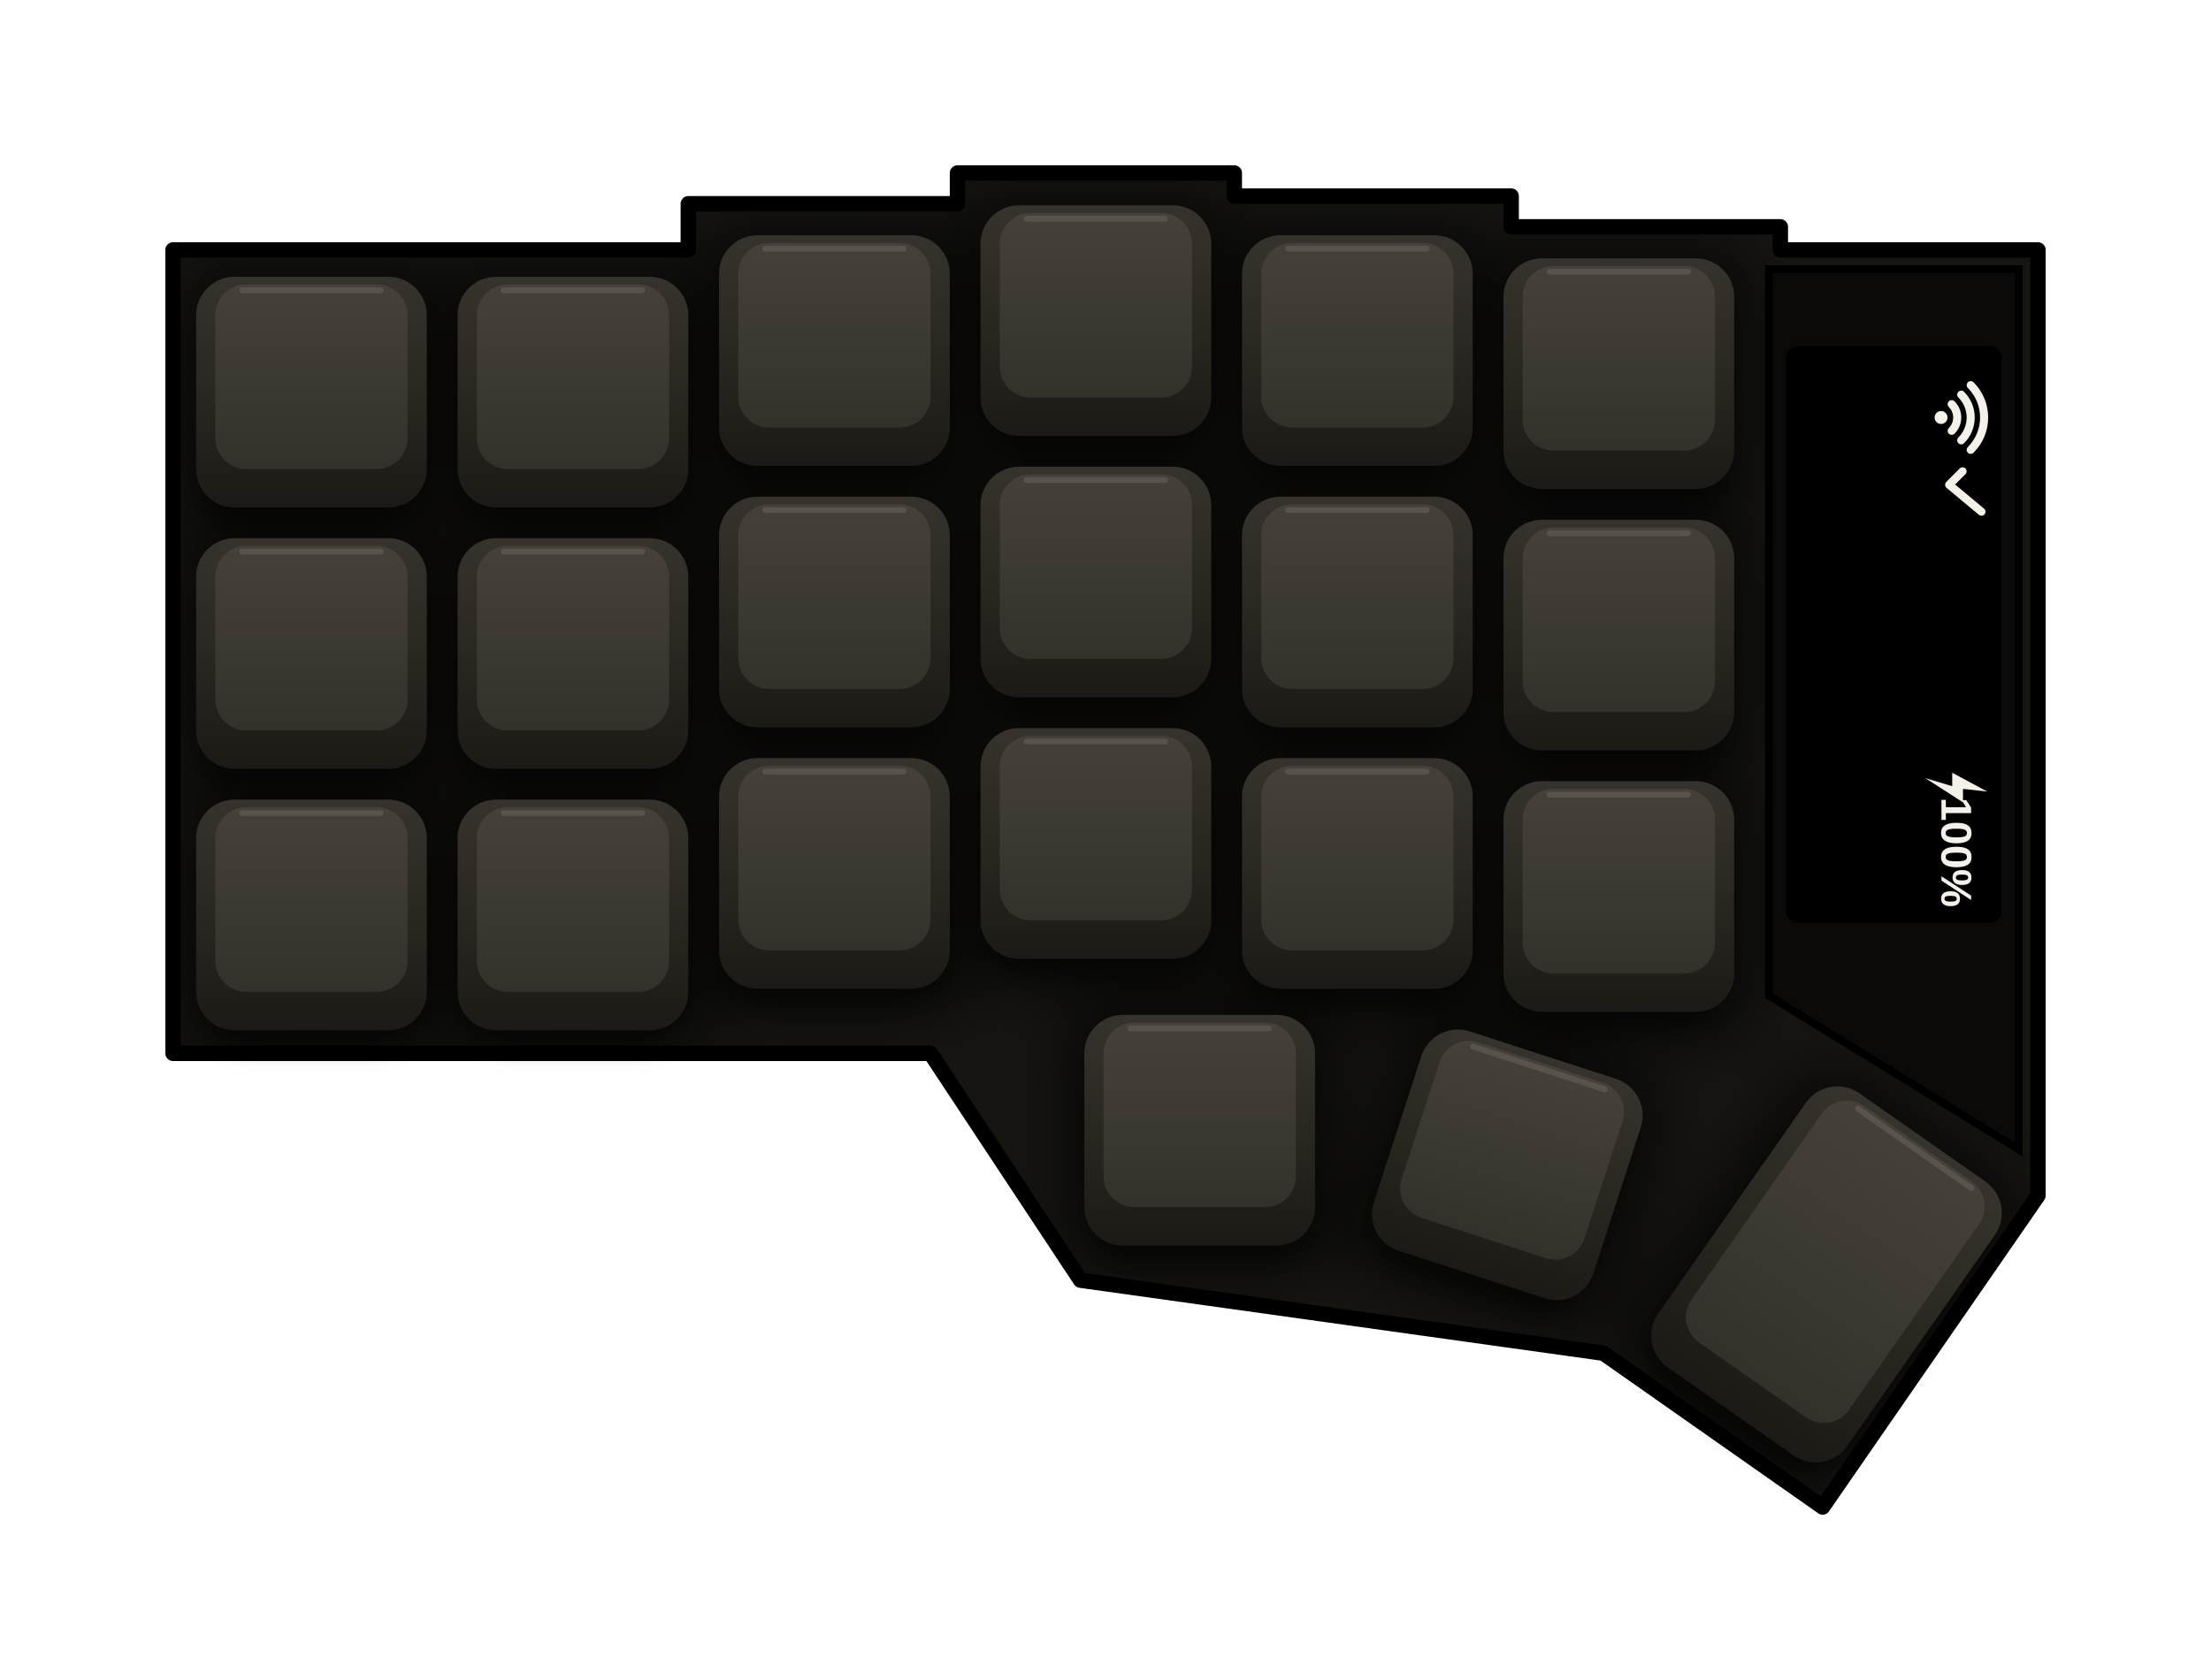
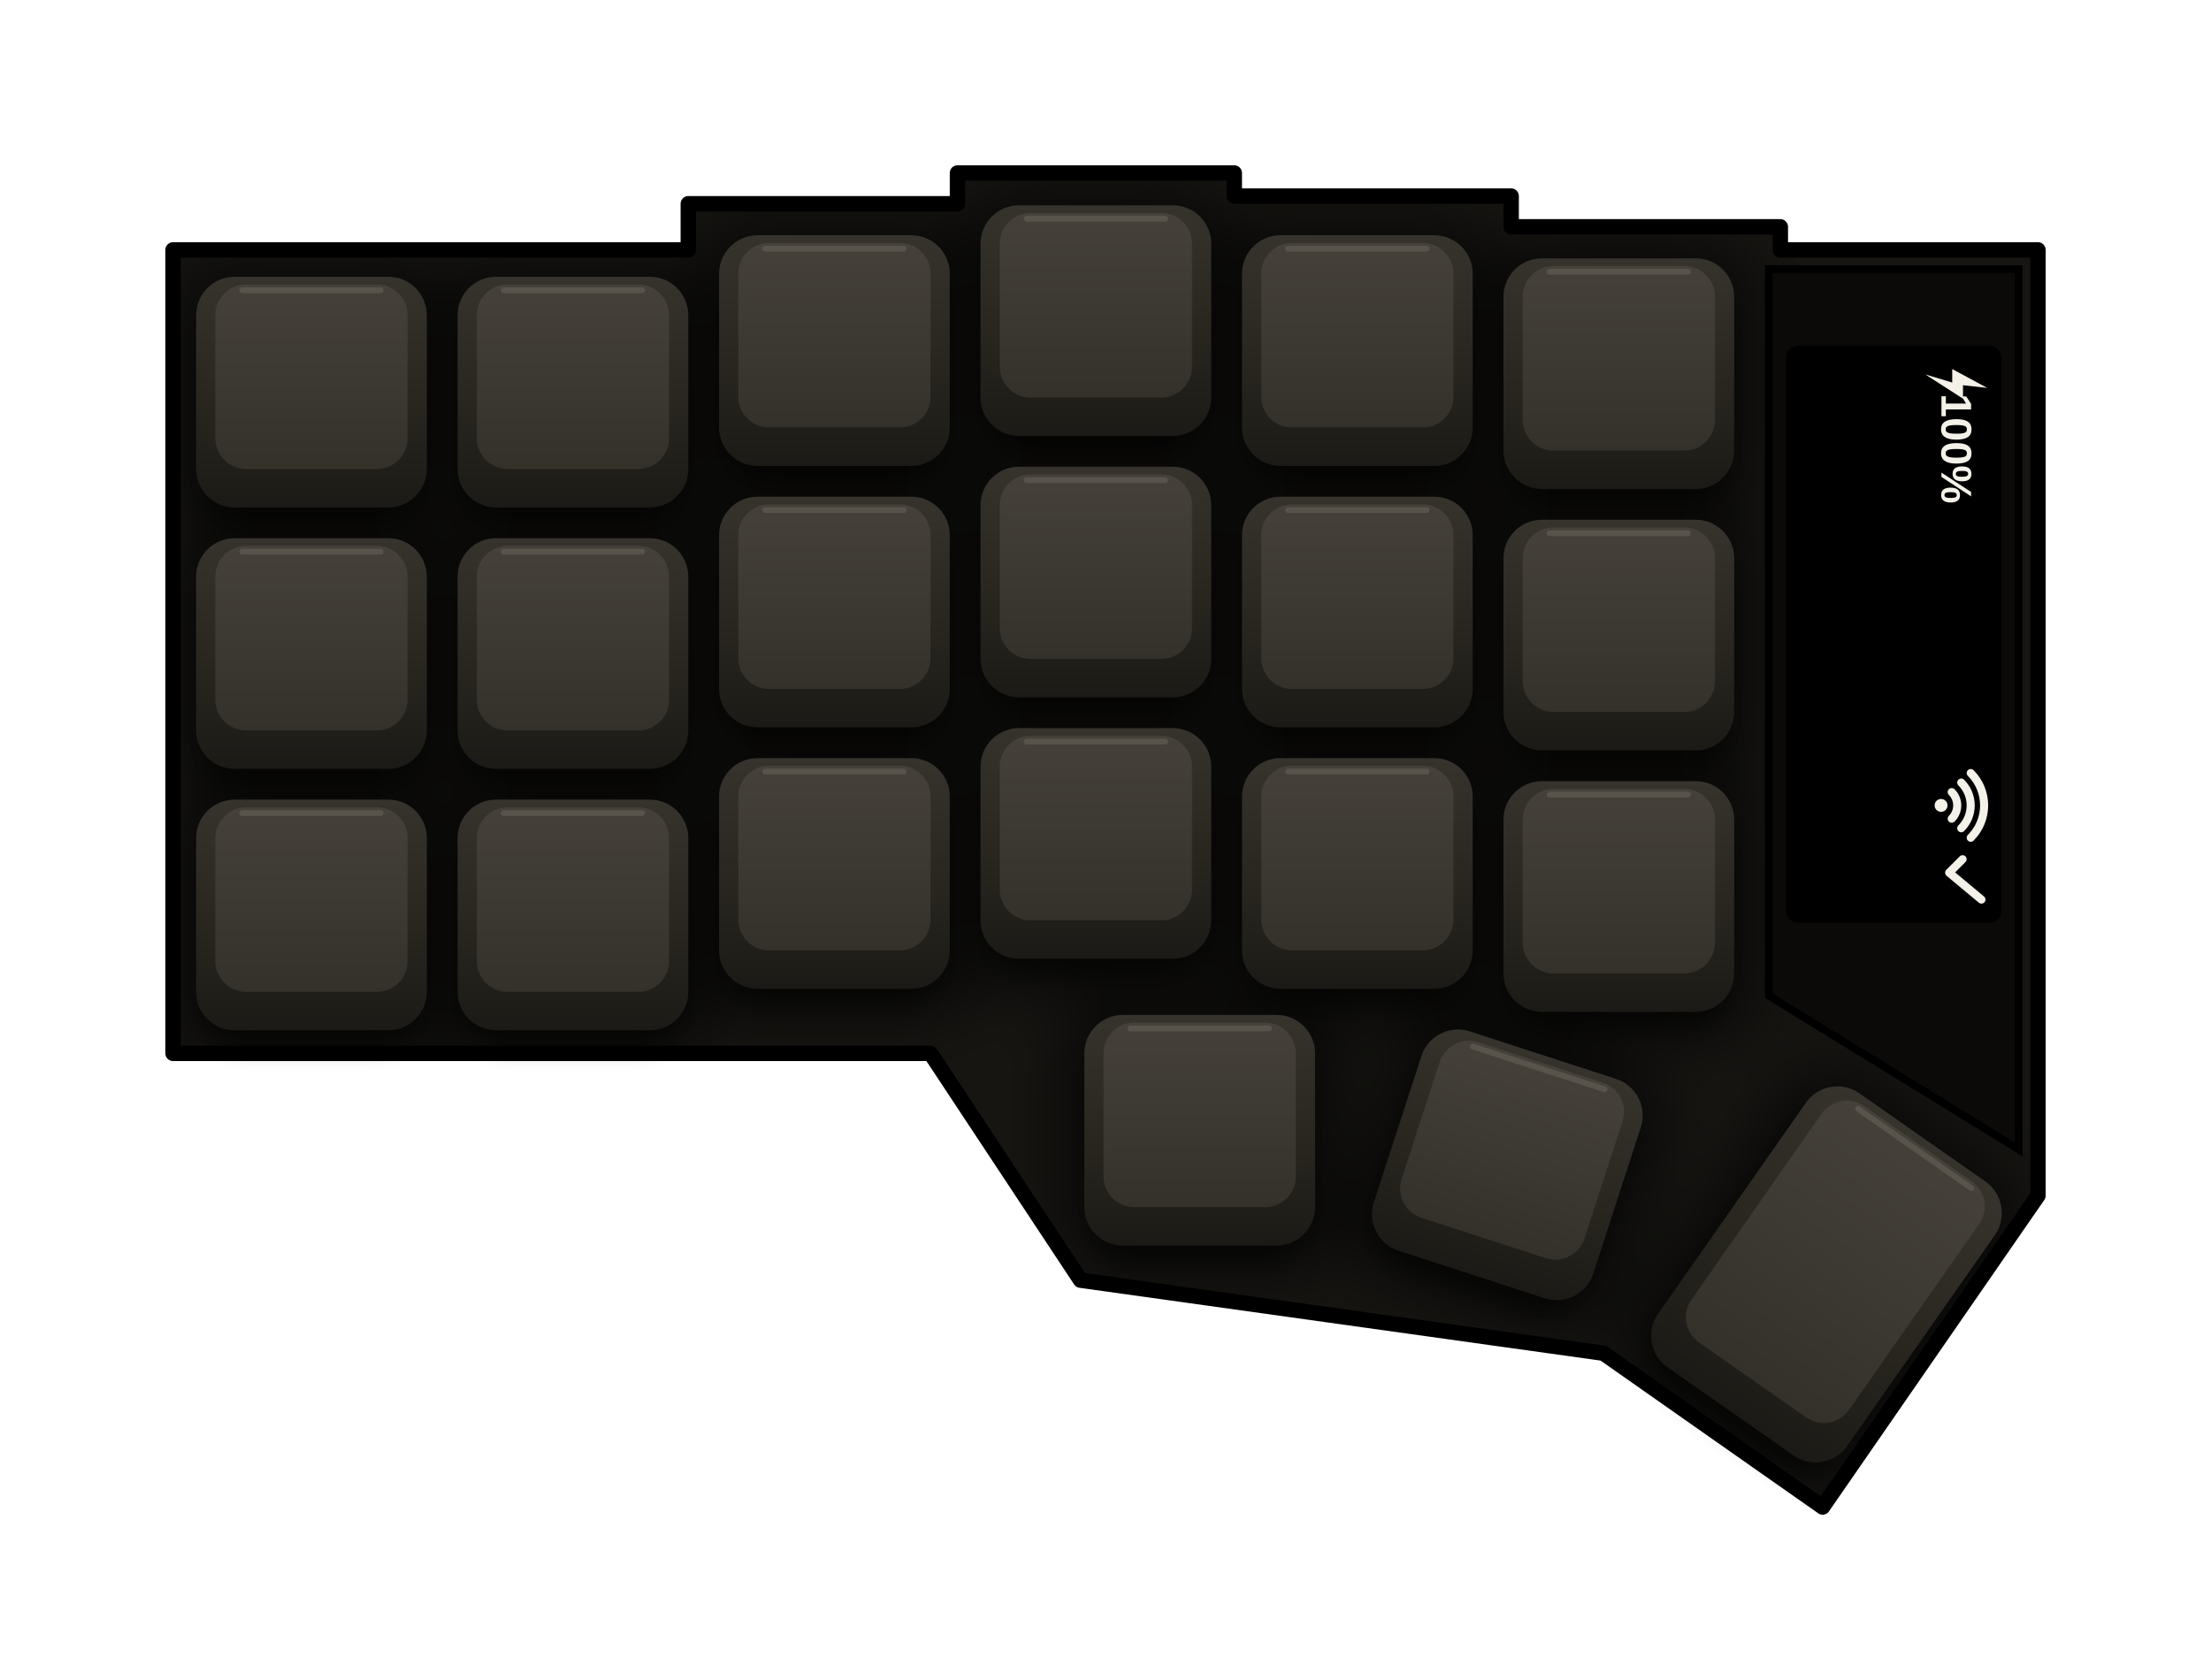
<svg xmlns="http://www.w3.org/2000/svg" viewBox="0 0 575 437" width="575" height="437">
  <defs>
    <linearGradient id="falda" x1="0" y1="0" x2="0" y2="1">
      <stop offset="0" stop-color="#36332d" />
      <stop offset="0.55" stop-color="#28261f" />
      <stop offset="1" stop-color="#1c1a16" />
    </linearGradient>
    <linearGradient id="cara" x1="0" y1="0" x2="0" y2="1">
      <stop offset="0" stop-color="#45413a" />
      <stop offset="1" stop-color="#34312b" />
    </linearGradient>
    <filter id="luz" x="-20%" y="-20%" width="140%" height="140%">
      <feGaussianBlur stdDeviation="8" />
    </filter>
    <filter id="sombra" x="-10%" y="-10%" width="120%" height="120%">
      <feGaussianBlur stdDeviation="3" />
    </filter>
    <clipPath id="dentro-placa">
      <polygon points="198,93 270,93 270,99 342,99 342,107 412,107 412,113 479,113 479,359 423,440 366,400 230,381 191,322 -6,322 -6,113 128,113 128,101 198,101" />
    </clipPath>
    <filter id="brillo" x="-60%" y="-60%" width="220%" height="220%">
      <feGaussianBlur stdDeviation="10" />
    </filter>
  </defs>
  <g transform="translate(51 -48)">
    <polygon points="198,93 270,93 270,99 342,99 342,107 412,107 412,113 479,113 479,359 423,440 366,400 230,381 191,322 -6,322 -6,113 128,113 128,101 198,101" fill="#161512" />
    <g clip-path="url(#dentro-placa)">
      <g opacity="0.6" filter="url(#luz)">
        <rect x="334" y="111.2" width="72" height="72" rx="14">
          <animate attributeName="fill" values="#e61919;#e6e619;#19e619;#19e6e6;#1919e6;#e619e6;#e61919" dur="6s" begin="-1.35s" repeatCount="indefinite" />
        </rect>
        <rect x="266" y="105.2" width="72" height="72" rx="14">
          <animate attributeName="fill" values="#e61919;#e6e619;#19e619;#19e6e6;#1919e6;#e619e6;#e61919" dur="6s" begin="-2.19s" repeatCount="indefinite" />
        </rect>
        <rect x="198" y="97.4" width="72" height="72" rx="14">
          <animate attributeName="fill" values="#e61919;#e6e619;#19e619;#19e6e6;#1919e6;#e619e6;#e61919" dur="6s" begin="-3.03s" repeatCount="indefinite" />
        </rect>
        <rect x="130" y="105.2" width="72" height="72" rx="14">
          <animate attributeName="fill" values="#e61919;#e6e619;#19e619;#19e6e6;#1919e6;#e619e6;#e61919" dur="6s" begin="-3.87s" repeatCount="indefinite" />
        </rect>
        <rect x="62" y="116" width="72" height="72" rx="14">
          <animate attributeName="fill" values="#e61919;#e6e619;#19e619;#19e6e6;#1919e6;#e619e6;#e61919" dur="6s" begin="-4.71s" repeatCount="indefinite" />
        </rect>
        <rect x="-6" y="116" width="72" height="72" rx="14">
          <animate attributeName="fill" values="#e61919;#e6e619;#19e619;#19e6e6;#1919e6;#e619e6;#e61919" dur="6s" begin="-5.55s" repeatCount="indefinite" />
        </rect>
        <rect x="334" y="179.2" width="72" height="72" rx="14">
          <animate attributeName="fill" values="#e61919;#e6e619;#19e619;#19e6e6;#1919e6;#e619e6;#e61919" dur="6s" begin="-1.35s" repeatCount="indefinite" />
        </rect>
        <rect x="266" y="173.2" width="72" height="72" rx="14">
          <animate attributeName="fill" values="#e61919;#e6e619;#19e619;#19e6e6;#1919e6;#e619e6;#e61919" dur="6s" begin="-2.19s" repeatCount="indefinite" />
        </rect>
        <rect x="198" y="165.4" width="72" height="72" rx="14">
          <animate attributeName="fill" values="#e61919;#e6e619;#19e619;#19e6e6;#1919e6;#e619e6;#e61919" dur="6s" begin="-3.03s" repeatCount="indefinite" />
        </rect>
        <rect x="130" y="173.2" width="72" height="72" rx="14">
          <animate attributeName="fill" values="#e61919;#e6e619;#19e619;#19e6e6;#1919e6;#e619e6;#e61919" dur="6s" begin="-3.87s" repeatCount="indefinite" />
        </rect>
        <rect x="62" y="184" width="72" height="72" rx="14">
          <animate attributeName="fill" values="#e61919;#e6e619;#19e619;#19e6e6;#1919e6;#e619e6;#e61919" dur="6s" begin="-4.71s" repeatCount="indefinite" />
        </rect>
        <rect x="-6" y="184" width="72" height="72" rx="14">
          <animate attributeName="fill" values="#e61919;#e6e619;#19e619;#19e6e6;#1919e6;#e619e6;#e61919" dur="6s" begin="-5.55s" repeatCount="indefinite" />
        </rect>
        <rect x="334" y="247.2" width="72" height="72" rx="14">
          <animate attributeName="fill" values="#e61919;#e6e619;#19e619;#19e6e6;#1919e6;#e619e6;#e61919" dur="6s" begin="-1.35s" repeatCount="indefinite" />
        </rect>
        <rect x="266" y="241.2" width="72" height="72" rx="14">
          <animate attributeName="fill" values="#e61919;#e6e619;#19e619;#19e6e6;#1919e6;#e619e6;#e61919" dur="6s" begin="-2.19s" repeatCount="indefinite" />
        </rect>
        <rect x="198" y="233.4" width="72" height="72" rx="14">
          <animate attributeName="fill" values="#e61919;#e6e619;#19e619;#19e6e6;#1919e6;#e619e6;#e61919" dur="6s" begin="-3.03s" repeatCount="indefinite" />
        </rect>
        <rect x="130" y="241.2" width="72" height="72" rx="14">
          <animate attributeName="fill" values="#e61919;#e6e619;#19e619;#19e6e6;#1919e6;#e619e6;#e61919" dur="6s" begin="-3.87s" repeatCount="indefinite" />
        </rect>
        <rect x="62" y="252" width="72" height="72" rx="14">
          <animate attributeName="fill" values="#e61919;#e6e619;#19e619;#19e6e6;#1919e6;#e619e6;#e61919" dur="6s" begin="-4.71s" repeatCount="indefinite" />
        </rect>
        <rect x="-6" y="252" width="72" height="72" rx="14">
          <animate attributeName="fill" values="#e61919;#e6e619;#19e619;#19e6e6;#1919e6;#e619e6;#e61919" dur="6s" begin="-5.55s" repeatCount="indefinite" />
        </rect>
        <g transform="rotate(35.00 424 379.5)">
          <rect x="388" y="332" width="72" height="99" rx="14">
            <animate attributeName="fill" values="#e61919;#e6e619;#19e619;#19e6e6;#1919e6;#e619e6;#e61919" dur="6s" begin="-0.68s" repeatCount="indefinite" />
          </rect>
        </g>
        <g transform="rotate(18.00 341 351)">
          <rect x="305" y="317" width="72" height="72" rx="14">
            <animate attributeName="fill" values="#e61919;#e6e619;#19e619;#19e6e6;#1919e6;#e619e6;#e61919" dur="6s" begin="-1.71s" repeatCount="indefinite" />
          </rect>
        </g>
        <rect x="225" y="308" width="72" height="72" rx="14">
          <animate attributeName="fill" values="#e61919;#e6e619;#19e619;#19e6e6;#1919e6;#e619e6;#e61919" dur="6s" begin="-2.70s" repeatCount="indefinite" />
        </rect>
      </g>
    </g>
    <polygon points="198,93 270,93 270,99 342,99 342,107 412,107 412,113 479,113 479,359 423,440 366,400 230,381 191,322 -6,322 -6,113 128,113 128,101 198,101" fill="none" stroke="#000" stroke-width="4" stroke-linejoin="round" />
    <g fill="#000" opacity="0.45" filter="url(#sombra)">
      <rect x="342" y="121.2" width="56" height="58" rx="11" />
      <rect x="274" y="115.2" width="56" height="58" rx="11" />
      <rect x="206" y="107.4" width="56" height="58" rx="11" />
      <rect x="138" y="115.2" width="56" height="58" rx="11" />
      <rect x="70" y="126" width="56" height="58" rx="11" />
      <rect x="2" y="126" width="56" height="58" rx="11" />
      <rect x="342" y="189.2" width="56" height="58" rx="11" />
      <rect x="274" y="183.2" width="56" height="58" rx="11" />
      <rect x="206" y="175.4" width="56" height="58" rx="11" />
      <rect x="138" y="183.2" width="56" height="58" rx="11" />
      <rect x="70" y="194" width="56" height="58" rx="11" />
      <rect x="2" y="194" width="56" height="58" rx="11" />
      <rect x="342" y="257.2" width="56" height="58" rx="11" />
      <rect x="274" y="251.2" width="56" height="58" rx="11" />
      <rect x="206" y="243.4" width="56" height="58" rx="11" />
      <rect x="138" y="251.2" width="56" height="58" rx="11" />
      <rect x="70" y="262" width="56" height="58" rx="11" />
      <rect x="2" y="262" width="56" height="58" rx="11" />
      <g transform="rotate(35.00 424 379.5)">
        <rect x="396" y="342" width="56" height="85" rx="11" />
      </g>
      <g transform="rotate(18.00 341 351)">
        <rect x="313" y="327" width="56" height="58" rx="11" />
      </g>
      <rect x="233" y="318" width="56" height="58" rx="11" />
    </g>
    <rect x="340" y="115.2" width="60" height="60" rx="10" fill="url(#falda)" />
    <rect x="345" y="117.2" width="50" height="48" rx="8" fill="url(#cara)" />
    <path d="M352 118.7 H388" stroke="#6b665b" stroke-width="1.5" stroke-linecap="round" opacity="0.5" />
    <rect x="272" y="109.2" width="60" height="60" rx="10" fill="url(#falda)" />
    <rect x="277" y="111.2" width="50" height="48" rx="8" fill="url(#cara)" />
    <path d="M284 112.7 H320" stroke="#6b665b" stroke-width="1.5" stroke-linecap="round" opacity="0.5" />
    <rect x="204" y="101.4" width="60" height="60" rx="10" fill="url(#falda)" />
    <rect x="209" y="103.4" width="50" height="48" rx="8" fill="url(#cara)" />
    <path d="M216 104.9 H252" stroke="#6b665b" stroke-width="1.5" stroke-linecap="round" opacity="0.5" />
    <rect x="136" y="109.2" width="60" height="60" rx="10" fill="url(#falda)" />
    <rect x="141" y="111.2" width="50" height="48" rx="8" fill="url(#cara)" />
    <path d="M148 112.7 H184" stroke="#6b665b" stroke-width="1.5" stroke-linecap="round" opacity="0.5" />
    <rect x="68" y="120" width="60" height="60" rx="10" fill="url(#falda)" />
    <rect x="73" y="122" width="50" height="48" rx="8" fill="url(#cara)" />
    <path d="M80 123.5 H116" stroke="#6b665b" stroke-width="1.5" stroke-linecap="round" opacity="0.5" />
    <rect x="0" y="120" width="60" height="60" rx="10" fill="url(#falda)" />
    <rect x="5" y="122" width="50" height="48" rx="8" fill="url(#cara)" />
    <path d="M12 123.5 H48" stroke="#6b665b" stroke-width="1.5" stroke-linecap="round" opacity="0.5" />
    <rect x="340" y="183.2" width="60" height="60" rx="10" fill="url(#falda)" />
    <rect x="345" y="185.2" width="50" height="48" rx="8" fill="url(#cara)" />
    <path d="M352 186.7 H388" stroke="#6b665b" stroke-width="1.5" stroke-linecap="round" opacity="0.5" />
    <rect x="272" y="177.2" width="60" height="60" rx="10" fill="url(#falda)" />
    <rect x="277" y="179.2" width="50" height="48" rx="8" fill="url(#cara)" />
    <path d="M284 180.7 H320" stroke="#6b665b" stroke-width="1.5" stroke-linecap="round" opacity="0.5" />
    <rect x="204" y="169.4" width="60" height="60" rx="10" fill="url(#falda)" />
    <rect x="209" y="171.4" width="50" height="48" rx="8" fill="url(#cara)" />
    <path d="M216 172.9 H252" stroke="#6b665b" stroke-width="1.5" stroke-linecap="round" opacity="0.5" />
    <rect x="136" y="177.2" width="60" height="60" rx="10" fill="url(#falda)" />
    <rect x="141" y="179.2" width="50" height="48" rx="8" fill="url(#cara)" />
    <path d="M148 180.7 H184" stroke="#6b665b" stroke-width="1.5" stroke-linecap="round" opacity="0.5" />
    <rect x="68" y="188" width="60" height="60" rx="10" fill="url(#falda)" />
    <rect x="73" y="190" width="50" height="48" rx="8" fill="url(#cara)" />
    <path d="M80 191.5 H116" stroke="#6b665b" stroke-width="1.5" stroke-linecap="round" opacity="0.5" />
    <rect x="0" y="188" width="60" height="60" rx="10" fill="url(#falda)" />
    <rect x="5" y="190" width="50" height="48" rx="8" fill="url(#cara)" />
    <path d="M12 191.5 H48" stroke="#6b665b" stroke-width="1.5" stroke-linecap="round" opacity="0.5" />
    <rect x="340" y="251.2" width="60" height="60" rx="10" fill="url(#falda)" />
    <rect x="345" y="253.2" width="50" height="48" rx="8" fill="url(#cara)" />
    <path d="M352 254.7 H388" stroke="#6b665b" stroke-width="1.5" stroke-linecap="round" opacity="0.5" />
    <rect x="272" y="245.2" width="60" height="60" rx="10" fill="url(#falda)" />
    <rect x="277" y="247.2" width="50" height="48" rx="8" fill="url(#cara)" />
    <path d="M284 248.7 H320" stroke="#6b665b" stroke-width="1.5" stroke-linecap="round" opacity="0.5" />
    <rect x="204" y="237.4" width="60" height="60" rx="10" fill="url(#falda)" />
    <rect x="209" y="239.4" width="50" height="48" rx="8" fill="url(#cara)" />
    <path d="M216 240.9 H252" stroke="#6b665b" stroke-width="1.5" stroke-linecap="round" opacity="0.5" />
    <rect x="136" y="245.2" width="60" height="60" rx="10" fill="url(#falda)" />
    <rect x="141" y="247.2" width="50" height="48" rx="8" fill="url(#cara)" />
    <path d="M148 248.7 H184" stroke="#6b665b" stroke-width="1.5" stroke-linecap="round" opacity="0.5" />
    <rect x="68" y="256" width="60" height="60" rx="10" fill="url(#falda)" />
    <rect x="73" y="258" width="50" height="48" rx="8" fill="url(#cara)" />
    <path d="M80 259.5 H116" stroke="#6b665b" stroke-width="1.5" stroke-linecap="round" opacity="0.5" />
    <rect x="0" y="256" width="60" height="60" rx="10" fill="url(#falda)" />
    <rect x="5" y="258" width="50" height="48" rx="8" fill="url(#cara)" />
    <path d="M12 259.5 H48" stroke="#6b665b" stroke-width="1.5" stroke-linecap="round" opacity="0.5" />
    <g transform="rotate(35.00 424 379.5)">
      <rect x="394" y="336" width="60" height="87" rx="10" fill="url(#falda)" />
      <rect x="399" y="338" width="50" height="75" rx="8" fill="url(#cara)" />
      <path d="M406 339.5 H442" stroke="#6b665b" stroke-width="1.5" stroke-linecap="round" opacity="0.5" />
    </g>
    <g transform="rotate(18.00 341 351)">
      <rect x="311" y="321" width="60" height="60" rx="10" fill="url(#falda)" />
      <rect x="316" y="323" width="50" height="48" rx="8" fill="url(#cara)" />
      <path d="M323 324.5 H359" stroke="#6b665b" stroke-width="1.5" stroke-linecap="round" opacity="0.5" />
    </g>
    <rect x="231" y="312" width="60" height="60" rx="10" fill="url(#falda)" />
    <rect x="236" y="314" width="50" height="48" rx="8" fill="url(#cara)" />
    <path d="M243 315.5 H279" stroke="#6b665b" stroke-width="1.5" stroke-linecap="round" opacity="0.5" />
    <polygon points="409,118 474,118 474,347 409,307" fill="#0b0a09" stroke="#000" stroke-width="2" />
    <g transform="matrix(0 1 -1 0 469.5 138)">
      <rect x="0" y="0" width="150" height="56" rx="3" fill="#000" />
-       <g transform="translate(6 -6) scale(0.7)">
+       <g transform="translate(106.9 -6) scale(0.7)">
        <circle cx="18" cy="31" r="2.4" fill="#f4f1e8" />
        <path d="M13.05 27.05 A7 7 0 0 1 22.95 27.05" fill="none" stroke="#f4f1e8" stroke-width="3" stroke-linecap="round" />
        <path d="M9.51 23.51 A12 12 0 0 1 26.49 23.51" fill="none" stroke="#f4f1e8" stroke-width="3" stroke-linecap="round" />
        <path d="M5.98 19.98 A17 17 0 0 1 30.02 19.98" fill="none" stroke="#f4f1e8" stroke-width="3" stroke-linecap="round" />
        <path d="M38 23 L43 28 L53 16" fill="none" stroke="#f4f1e8" stroke-width="3" stroke-linecap="round" stroke-linejoin="round" />
      </g>
-       <g transform="translate(45.2 -4) scale(0.7)">
+       <g transform="translate(-59.8 -4) scale(0.7)">
        <path d="M101 11 L94 24 H99 L96 34 L105 20 H100 Z" fill="#f4f1e8" />
        <text x="144" y="28" text-anchor="end" font-family="Montserrat, Arial, Helvetica, sans-serif" font-weight="bold" font-size="16" fill="#f4f1e8">100%</text>
      </g>
    </g>
  </g>
</svg>
